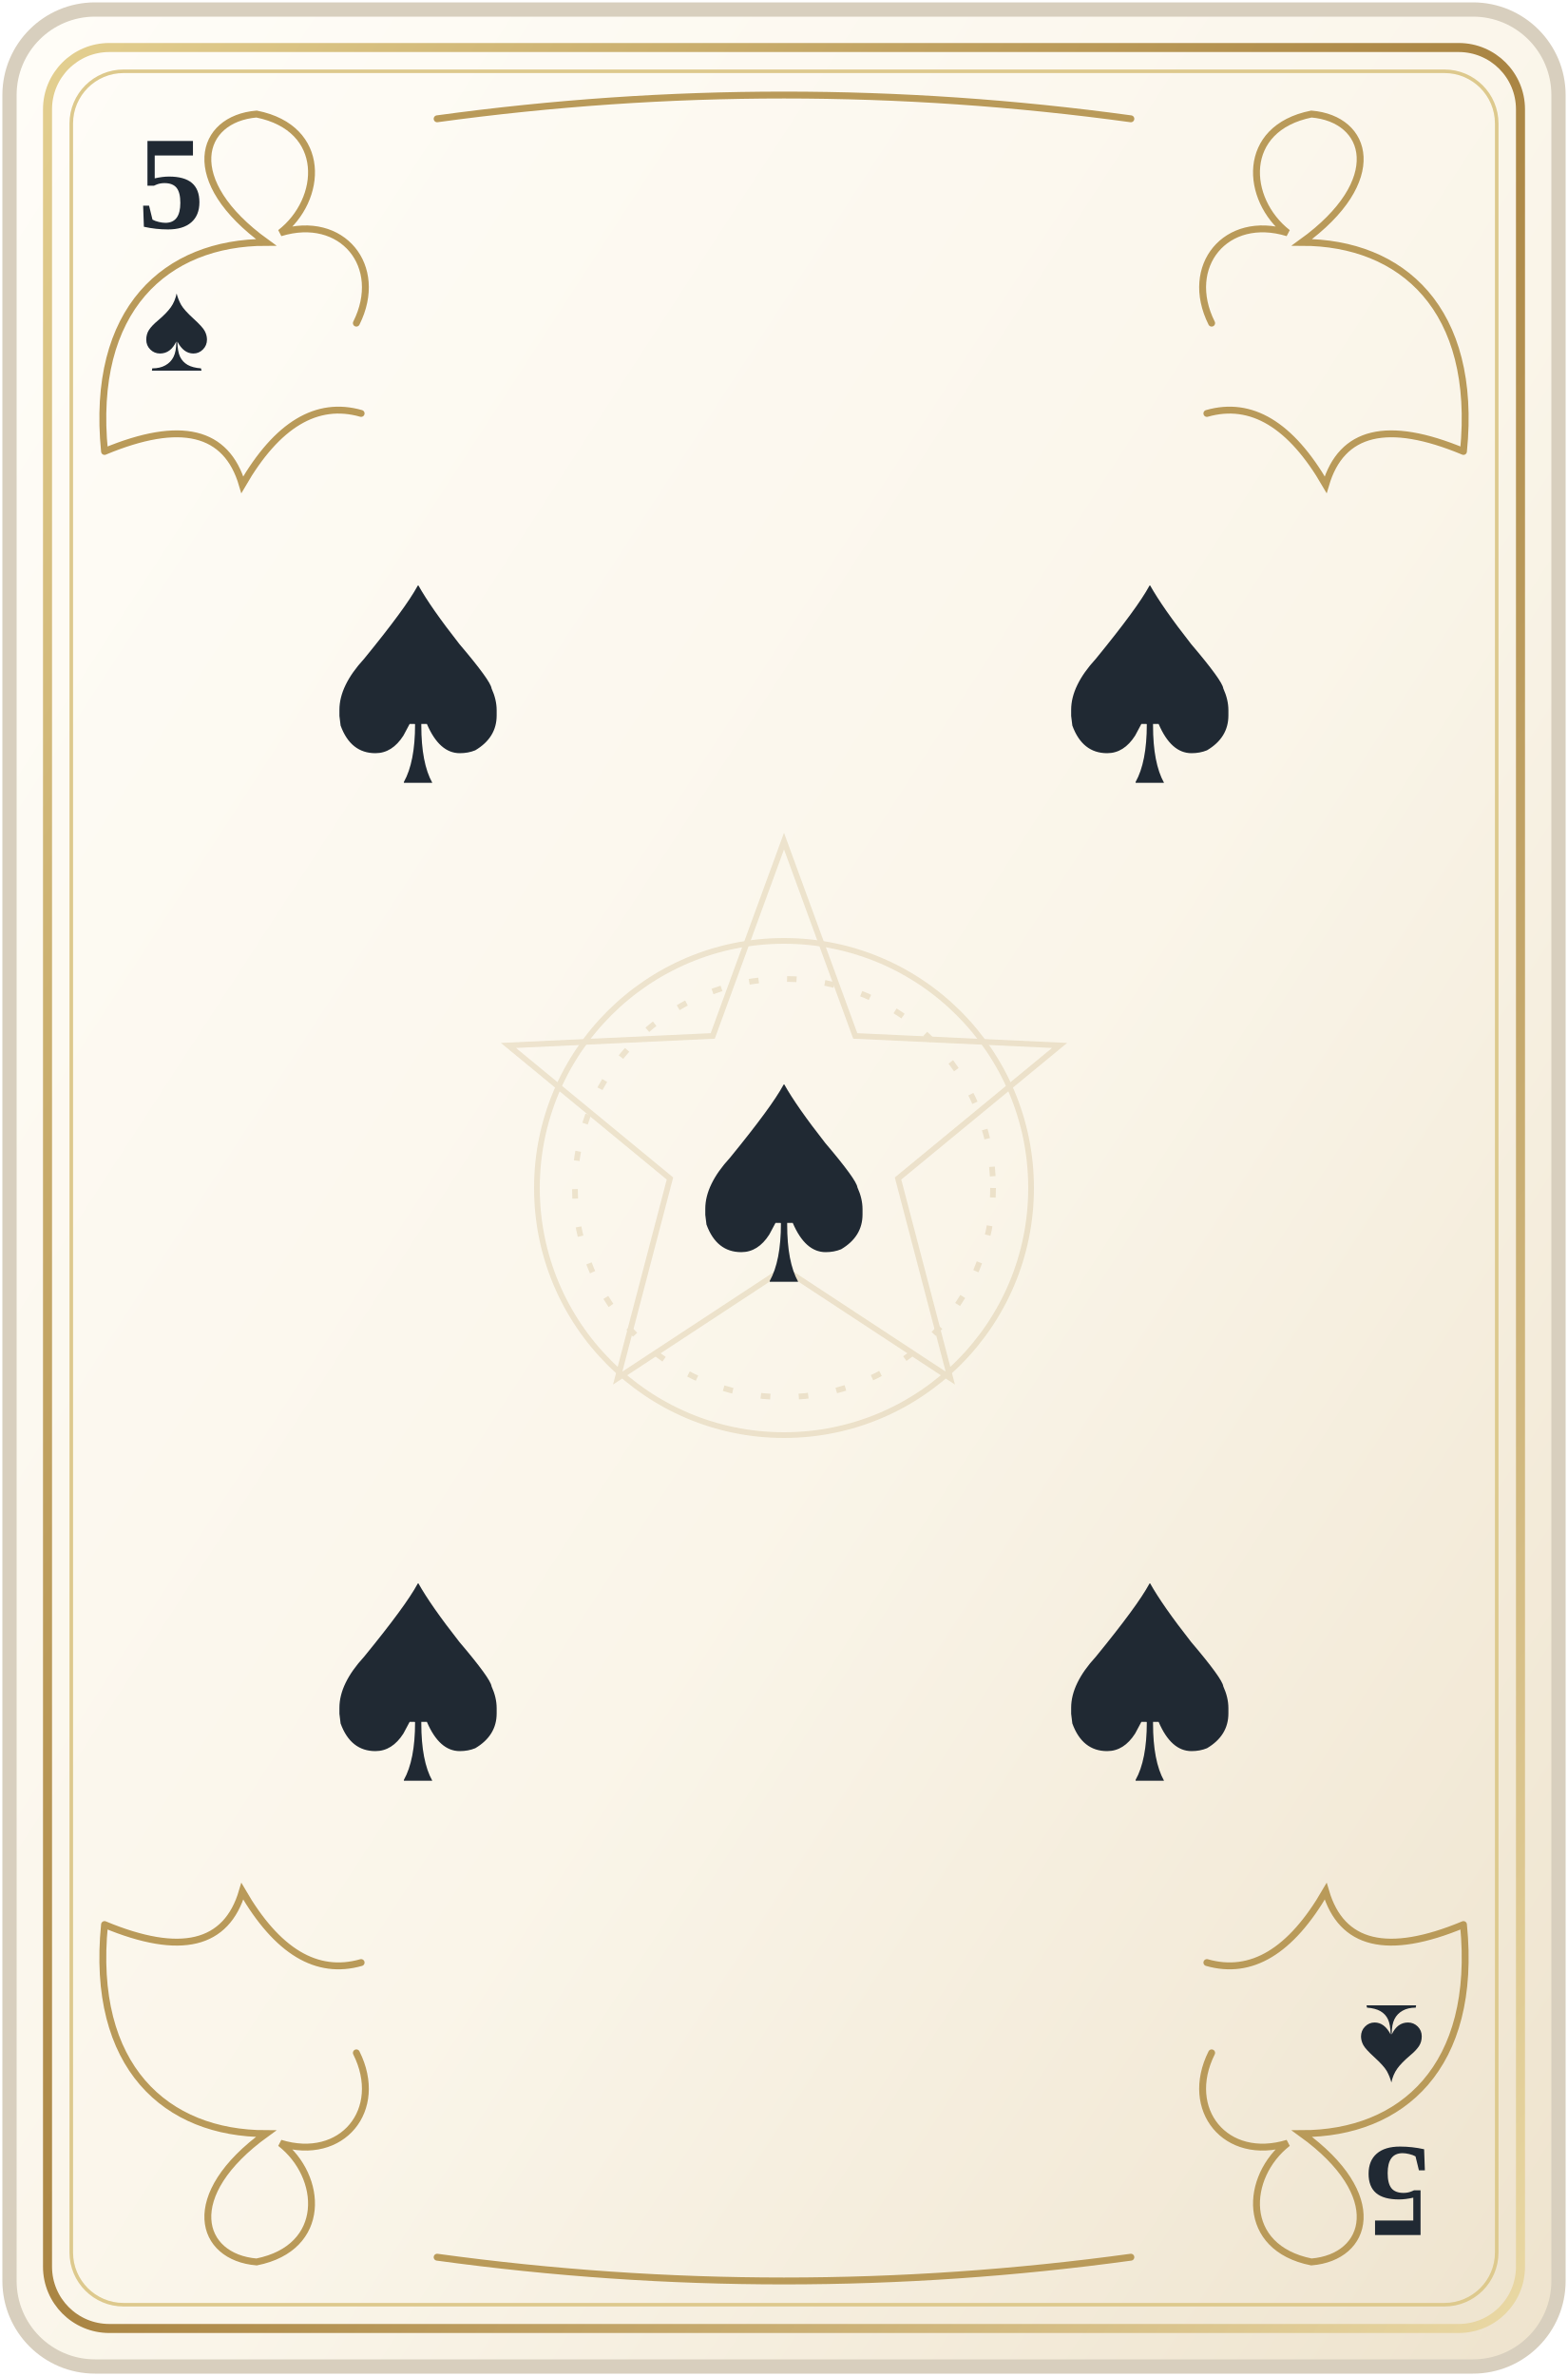
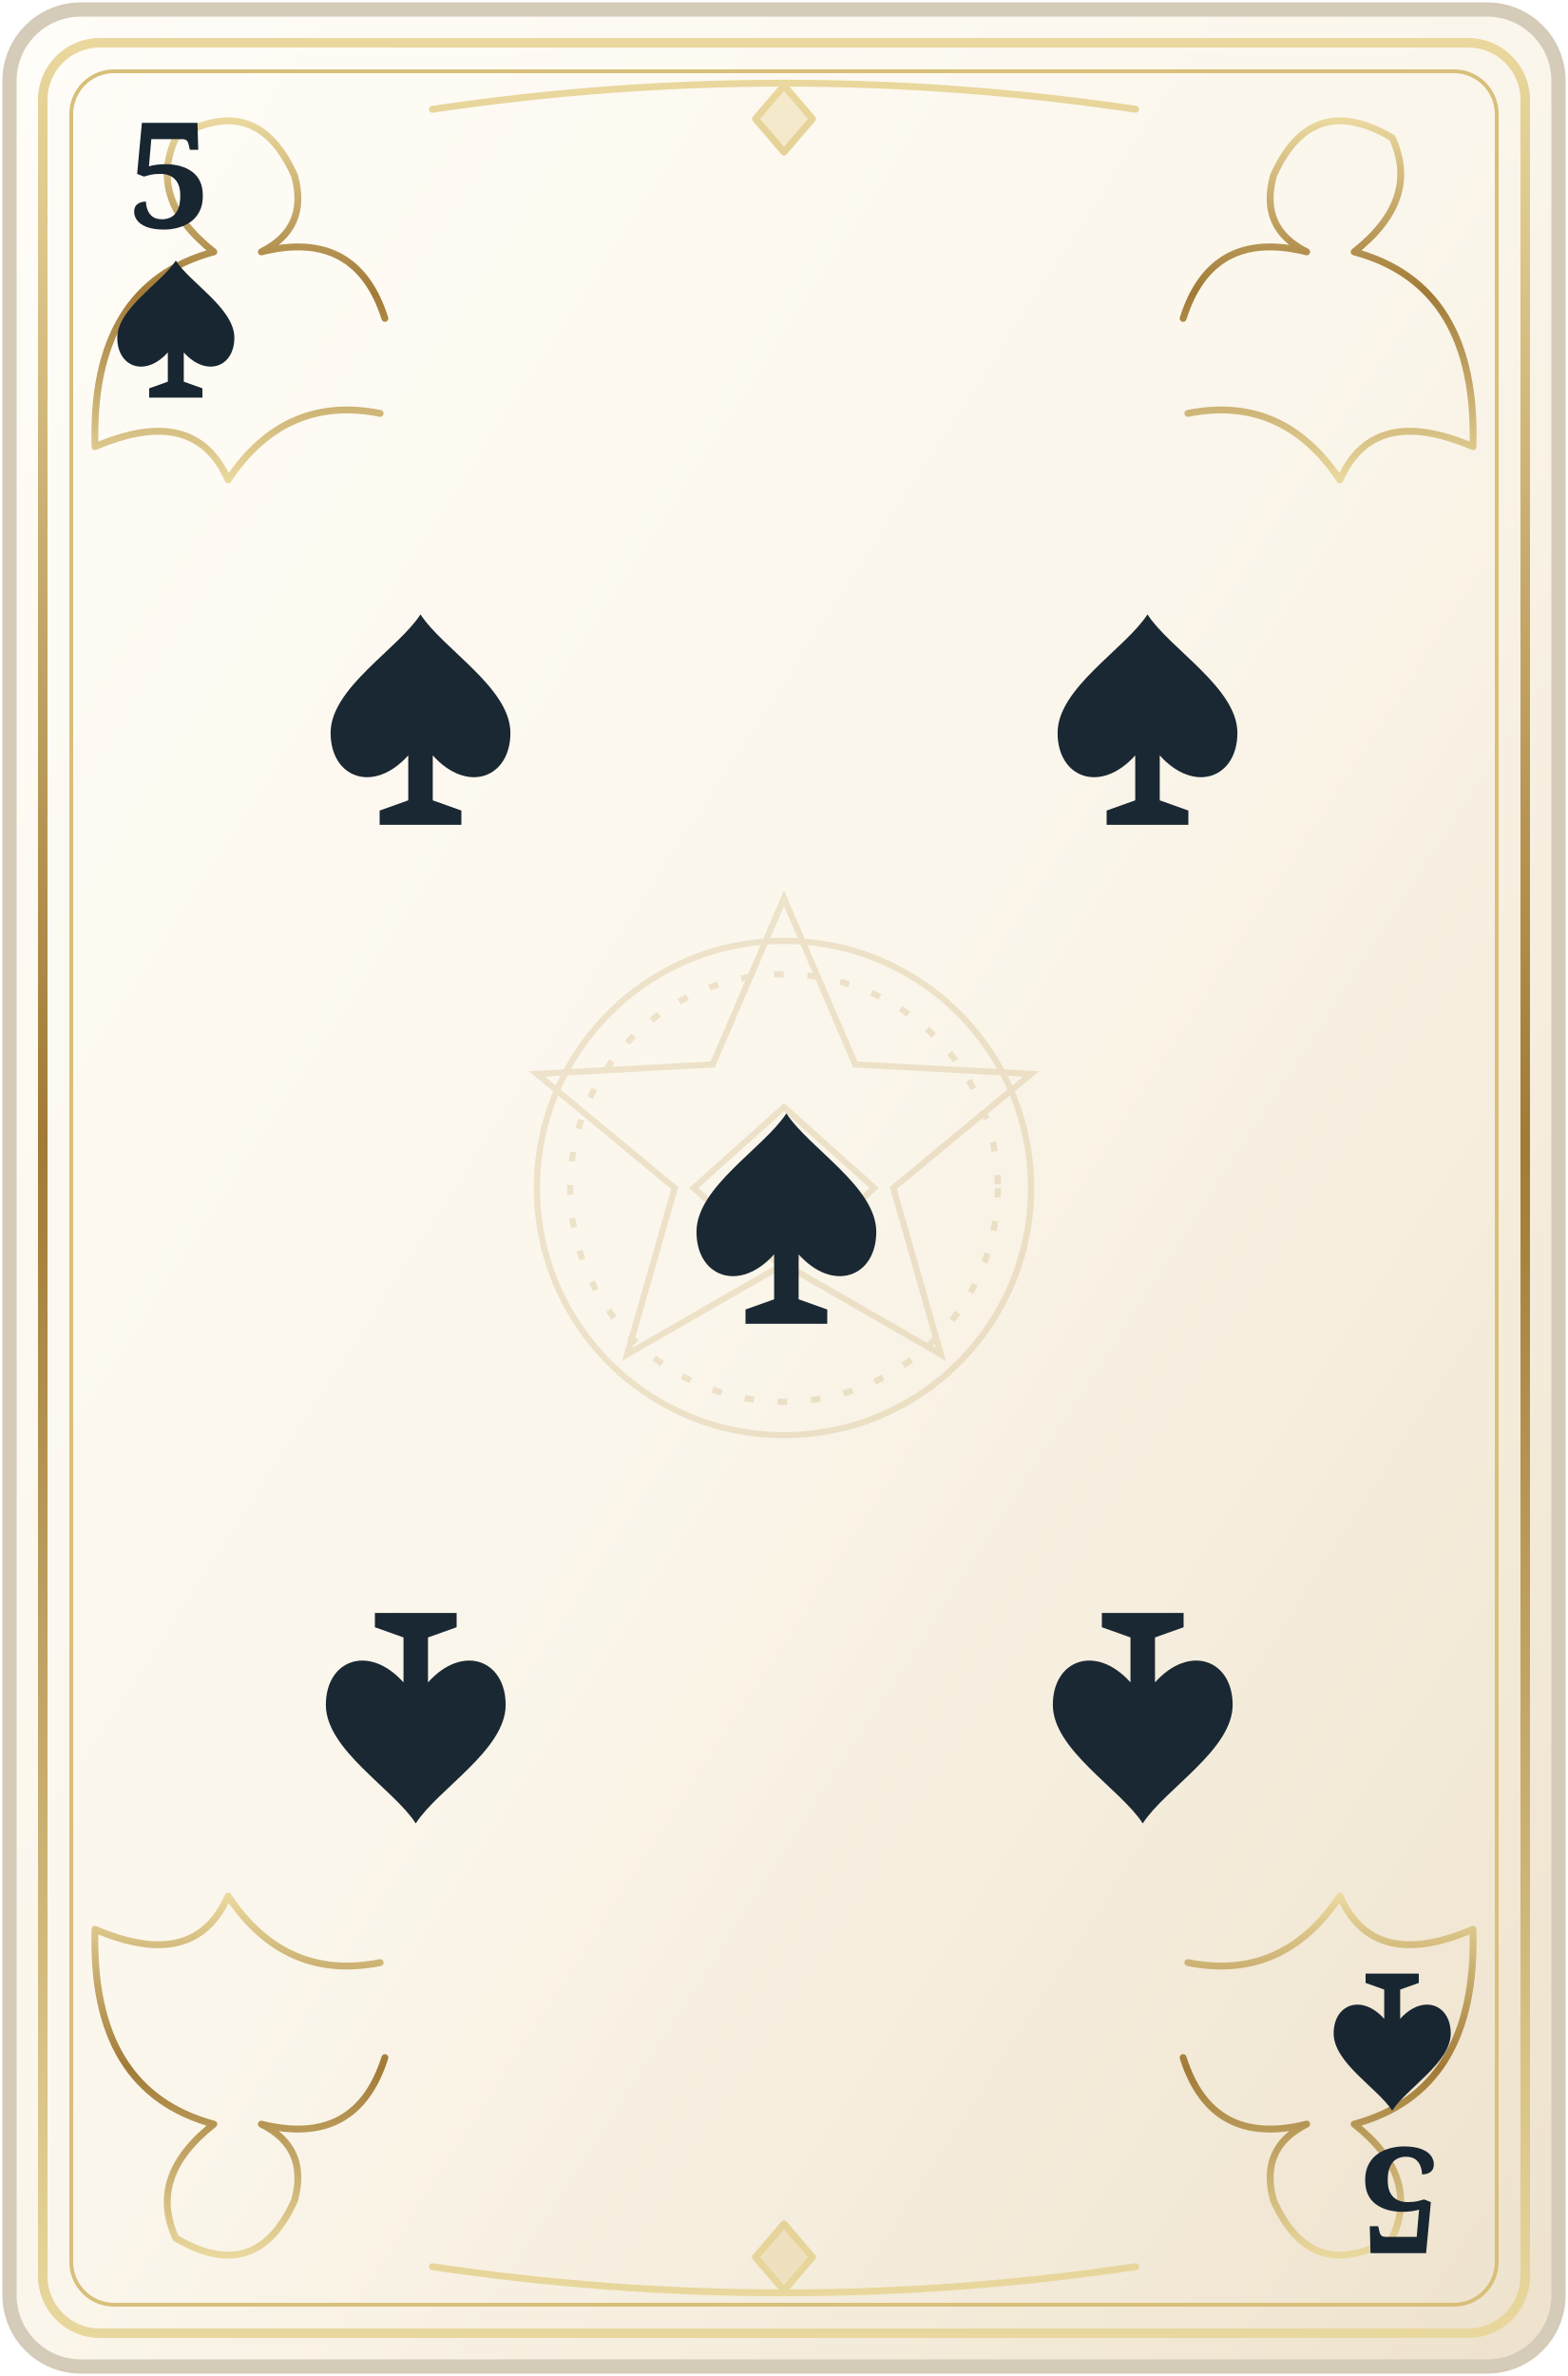
<svg xmlns="http://www.w3.org/2000/svg" width="330" height="500" viewBox="0 0 330 500">
  <defs>
    <linearGradient id="paper" x1="0" y1="0" x2="1" y2="1">
      <stop stop-color="#fffdf8" />
-       <stop offset=".56" stop-color="#faf5e9" />
-       <stop offset="1" stop-color="#eee3cd" />
+       <stop offset=".50" stop-color="#fbf6eb" />
+       <stop offset="1" stop-color="#eee2cc" />
    </linearGradient>
-     <linearGradient id="gold" x1="0" y1="0" x2="1" y2="1">
-       <stop stop-color="#e4d091" />
-       <stop offset=".5" stop-color="#a98442" />
-       <stop offset="1" stop-color="#ead9a5" />
+     <linearGradient id="goldLine" x1="0" y1="0" x2="0" y2="1">
+       <stop stop-color="#ead89e" />
+       <stop offset=".48" stop-color="#a17a36" />
+       <stop offset="1" stop-color="#e9d89e" />
    </linearGradient>
-     <linearGradient id="robeFill" x1="0" y1="0" x2="1" y2="1">
-       <stop stop-color="#6888a0" />
-       <stop offset=".48" stop-color="#253b54" />
-       <stop offset="1" stop-color="#15222e" />
+     <linearGradient id="costume" x1="0" y1="0" x2="1" y2="1">
+       <stop stop-color="#6788a1" />
+       <stop offset=".45" stop-color="#263d55" />
+       <stop offset="1" stop-color="#17232b" />
    </linearGradient>
  </defs>
-   <rect x="2" y="2" width="326" height="496" rx="18" fill="url(#paper)" stroke="#d8cfbe" stroke-width="3" />
-   <rect x="10" y="10" width="310" height="480" rx="13" fill="none" stroke="url(#gold)" stroke-width="1.9" />
-   <rect x="15" y="15" width="300" height="470" rx="11" fill="none" stroke="#ddc98d" stroke-width=".75" />
-   <g fill="none" stroke="#b99a59" stroke-width="1.45" stroke-linecap="round">
-     <path d="M22 95 C19 65 35 51 56 51 C38 38 42 25 54 24 C69 27 68 42 59 49 C72 45 81 56 75 68 M22 95 Q46 85 51 102 Q62 83 76 87" />
-     <path d="M308 95 C311 65 295 51 274 51 C292 38 288 25 276 24 C261 27 262 42 271 49 C258 45 249 56 255 68 M308 95 Q284 85 279 102 Q268 83 254 87" />
-     <path d="M22 405 C19 435 35 449 56 449 C38 462 42 475 54 476 C69 473 68 458 59 451 C72 455 81 444 75 432 M22 405 Q46 415 51 398 Q62 417 76 413" />
-     <path d="M308 405 C311 435 295 449 274 449 C292 462 288 475 276 476 C261 473 262 458 271 451 C258 455 249 444 255 432 M308 405 Q284 415 279 398 Q268 417 254 413" />
-     <path d="M92 25 Q165 15 238 25 M92 475 Q165 485 238 475" />
+   <rect x="2" y="2" width="326" height="496" rx="15" fill="url(#paper)" stroke="#d5cbb9" stroke-width="3" />
+   <rect x="9" y="9" width="312" height="482" rx="12" fill="none" stroke="url(#goldLine)" stroke-width="2" />
+   <rect x="15" y="15" width="300" height="470" rx="9" fill="none" stroke="#d8bf7a" stroke-width=".8" />
+   <g fill="none" stroke="url(#goldLine)" stroke-width="1.45" stroke-linecap="round" stroke-linejoin="round">
+     <path d="M20 94 Q19 60 45 53 Q31 42 37 29 Q54 19 62 37 Q65 48 55 53 Q75 48 81 67 M20 94 Q41 85 48 101 Q60 83 80 87" />
+     <path d="M310 94 Q311 60 285 53 Q299 42 293 29 Q276 19 268 37 Q265 48 275 53 Q255 48 249 67 M310 94 Q289 85 282 101 Q270 83 250 87" />
+     <path d="M20 406 Q19 440 45 447 Q31 458 37 471 Q54 481 62 463 Q65 452 55 447 Q75 452 81 433 M20 406 Q41 415 48 399 Q60 417 80 413" />
+     <path d="M310 406 Q311 440 285 447 Q299 458 293 471 Q276 481 268 463 Q265 452 275 447 Q255 452 249 433 M310 406 Q289 415 282 399 Q270 417 250 413" />
+     <path d="M91 23 Q165 12 239 23 M91 477 Q165 488 239 477" />
+     <path d="M165 18 l6 7 -6 7 -6 -7z M165 468 l6 7 -6 7 -6 -7z" fill="#e4cc87" fill-opacity=".35" />
  </g>
-   <g font-family="Georgia,'Times New Roman',serif" font-weight="700" fill="#202933">
-     <text x="29" y="48" font-size="28">5</text>
-     <text x="30" y="78" font-size="27">♠</text>
-     <g transform="translate(330 500) rotate(180)">
-       <text x="29" y="48" font-size="28">5</text>
-       <text x="30" y="78" font-size="27">♠</text>
+   <g font-family="Georgia,serif" font-weight="700" fill="#182631">
+     <text x="27" y="48" font-size="31">5</text>
+     <g transform="translate(23 54) scale(.28)" fill="#182631">
+       <path d="M50 3 C39 20 6 39 6 61 C6 83 27 91 44 72 L44 94 L30 99 L30 106 L70 106 L70 99 L56 94 L56 72 C73 91 94 83 94 61 C94 39 61 20 50 3 Z" />
    </g>
  </g>
-   <g fill="none" stroke="#b99a59" stroke-width="1.2" opacity=".22">
+   <g transform="translate(330 500) rotate(180)" font-family="Georgia,serif" font-weight="700" fill="#182631">
+     <text x="27" y="48" font-size="31">5</text>
+     <g transform="translate(23 55) scale(.28)" fill="#182631">
+       <path d="M50 3 C39 20 6 39 6 61 C6 83 27 91 44 72 L44 94 L30 99 L30 106 L70 106 L70 99 L56 94 L56 72 C73 91 94 83 94 61 C94 39 61 20 50 3 Z" />
+     </g>
+   </g>
+   <g fill="none" stroke="#b9974c" stroke-width="1.3" opacity=".22">
    <circle cx="165" cy="250" r="52" />
-     <circle cx="165" cy="250" r="44" stroke-dasharray="2 6" />
-     <path d="M165 177 L180 218 L223 220 L189 248 L200 290 L165 267 L130 290 L141 248 L107 220 L150 218 Z" />
+     <circle cx="165" cy="250" r="45" stroke-dasharray="2 5" />
+     <path d="M165 189 L180 224 L217 226 L188 250 L198 285 L165 266 L132 285 L142 250 L113 226 L150 224 Z" />
+     <path d="M146 250 l19 -17 19 17 -19 17z" />
  </g>
-   <text x="88" y="145" text-anchor="middle" dominant-baseline="central" font-family="Georgia,serif" font-size="57" fill="#202933">♠</text>
-   <text x="242" y="145" text-anchor="middle" dominant-baseline="central" font-family="Georgia,serif" font-size="57" fill="#202933">♠</text>
-   <text x="165" y="250" text-anchor="middle" dominant-baseline="central" font-family="Georgia,serif" font-size="57" fill="#202933">♠</text>
-   <text x="88" y="355" text-anchor="middle" dominant-baseline="central" font-family="Georgia,serif" font-size="57" fill="#202933">♠</text>
-   <text x="242" y="355" text-anchor="middle" dominant-baseline="central" font-family="Georgia,serif" font-size="57" fill="#202933">♠</text>
+   <g transform="translate(67 128) rotate(0 21 23) scale(0.43)" opacity="0.99" fill="#182631">
+     <path d="M50 3 C39 20 6 39 6 61 C6 83 27 91 44 72 L44 94 L30 99 L30 106 L70 106 L70 99 L56 94 L56 72 C73 91 94 83 94 61 C94 39 61 20 50 3 Z" />
+   </g>
+   <g transform="translate(220 128) rotate(0 21 23) scale(0.43)" opacity="0.99" fill="#182631">
+     <path d="M50 3 C39 20 6 39 6 61 C6 83 27 91 44 72 L44 94 L30 99 L30 106 L70 106 L70 99 L56 94 L56 72 C73 91 94 83 94 61 C94 39 61 20 50 3 Z" />
+   </g>
+   <g transform="translate(144 233) rotate(0 21 23) scale(0.43)" opacity="0.99" fill="#182631">
+     <path d="M50 3 C39 20 6 39 6 61 C6 83 27 91 44 72 L44 94 L30 99 L30 106 L70 106 L70 99 L56 94 L56 72 C73 91 94 83 94 61 C94 39 61 20 50 3 Z" />
+   </g>
+   <g transform="translate(67 339) rotate(180 21 23) scale(0.43)" opacity="0.99" fill="#182631">
+     <path d="M50 3 C39 20 6 39 6 61 C6 83 27 91 44 72 L44 94 L30 99 L30 106 L70 106 L70 99 L56 94 L56 72 C73 91 94 83 94 61 C94 39 61 20 50 3 Z" />
+   </g>
+   <g transform="translate(220 339) rotate(180 21 23) scale(0.43)" opacity="0.99" fill="#182631">
+     <path d="M50 3 C39 20 6 39 6 61 C6 83 27 91 44 72 L44 94 L30 99 L30 106 L70 106 L70 99 L56 94 L56 72 C73 91 94 83 94 61 C94 39 61 20 50 3 Z" />
+   </g>
</svg>
